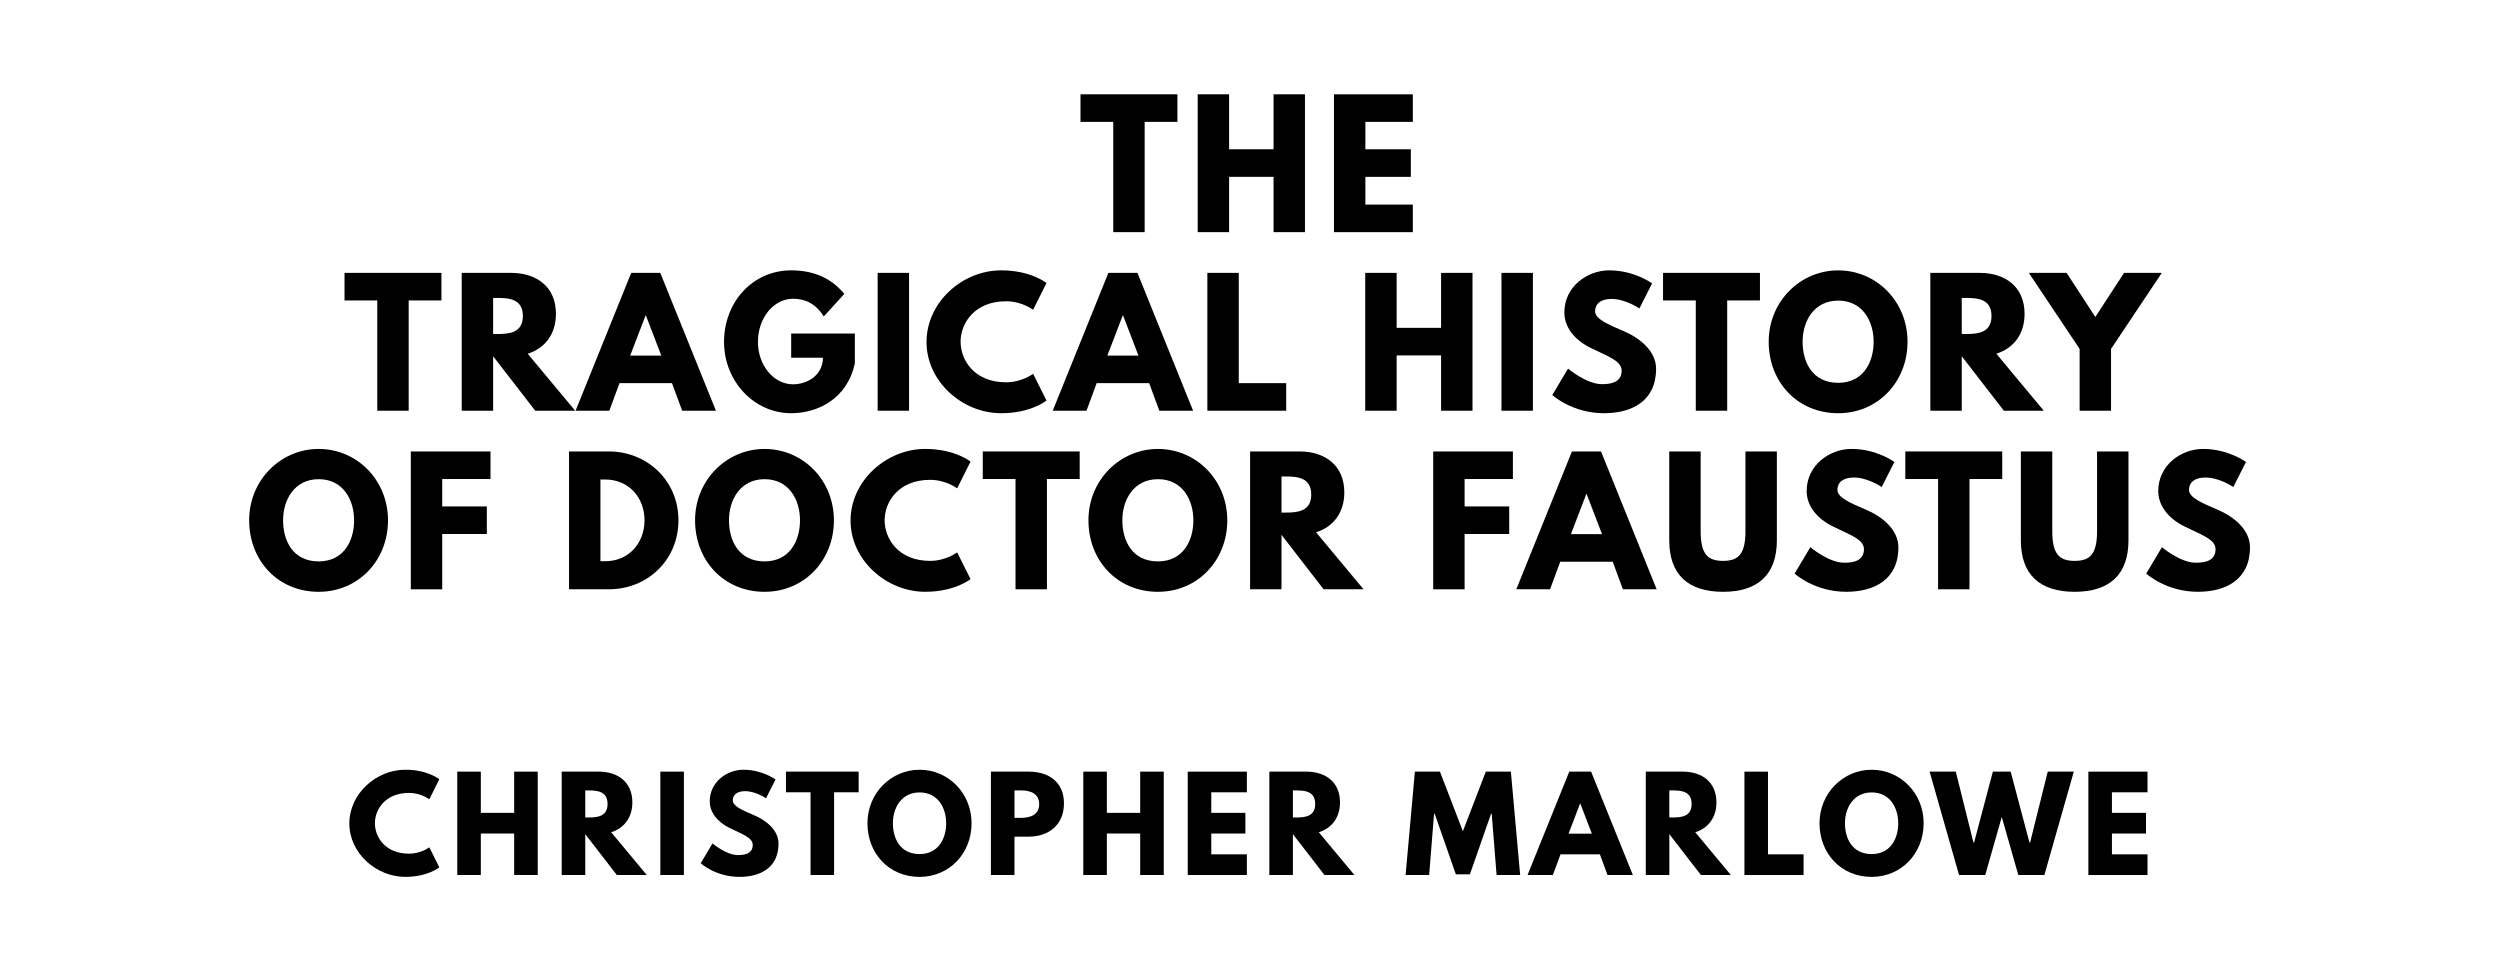
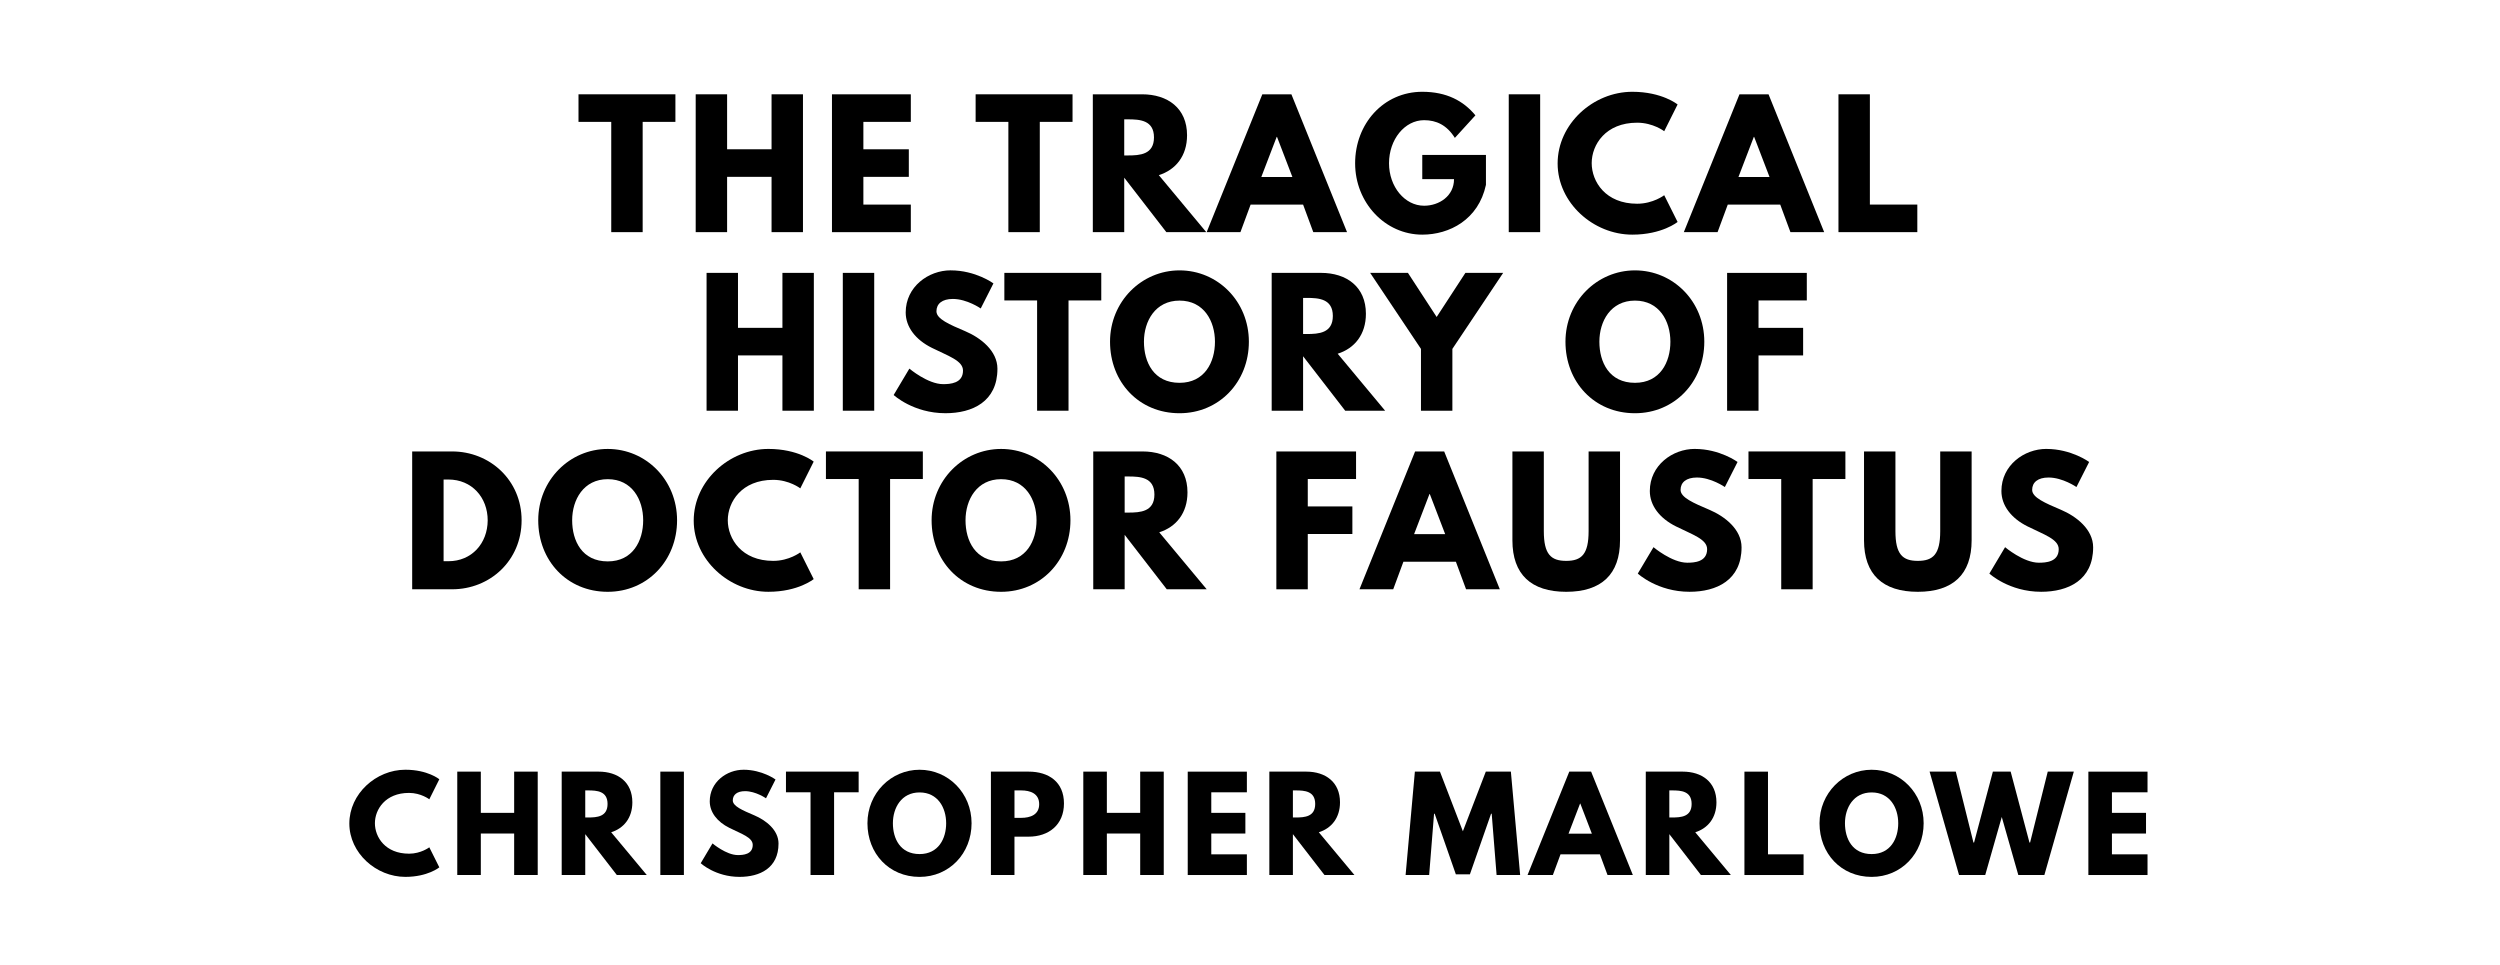
<svg xmlns="http://www.w3.org/2000/svg" version="1.1" viewBox="0 0 1400 540">
-   <g aria-label="THE">
-     <path d="M605.08,68.25l0.00-15.44l54.27,0.00l0.00,15.44l-18.34,0.00l0.00,61.75l-17.59,0.00l0.00-61.75l-18.34,0.00z" />
-     <path d="M688.30,99.03l0.00,30.97l-17.59,0.00l0.00-77.19l17.59,0.00l0.00,30.78l24.89,0.00l0.00-30.78l17.59,0.00l0.00,77.19l-17.59,0.00l0.00-30.97l-24.89,0.00z" />
-     <path d="M791.18,52.81l0.00,15.44l-26.57,0.00l0.00,15.35l25.45,0.00l0.00,15.44l-25.45,0.00l0.00,15.53l26.57,0.00l0.00,15.44l-44.16,0.00l0.00-77.19l44.16,0.00z" />
+   <g aria-label="THE TRAGICAL">
+     <path d="M323.96,68.25l0.00-15.44l54.27,0.00l0.00,15.44l-18.34,0.00l0.00,61.75l-17.59,0.00l0.00-61.75l-18.34,0.00z" />
+     <path d="M407.18,99.03l0.00,30.97l-17.59,0.00l0.00-77.19l17.59,0.00l0.00,30.78l24.89,0.00l0.00-30.78l17.59,0.00l0.00,77.19l-17.59,0.00l0.00-30.97l-24.89,0.00z" />
+     <path d="M510.06,52.81l0.00,15.44l-26.57,0.00l0.00,15.35l25.45,0.00l0.00,15.44l-25.45,0.00l0.00,15.53l26.57,0.00l0.00,15.44l-44.16,0.00l0.00-77.19l44.16,0.00z" />
+     <path d="M546.35,68.25l0.00-15.44l54.27,0.00l0.00,15.44l-18.34,0.00l0.00,61.75l-17.59,0.00l0.00-61.75l-18.34,0.00z" />
+     <path d="M611.98,52.81l27.60,0.00c14.32,0.00,25.17,7.77,25.17,22.92c0.00,11.60-6.36,19.37-15.81,22.36l26.57,31.91l-22.36,0.00l-23.58-30.50l0.00,30.50l-17.59,0.00l0.00-77.19z  M629.57,87.05l2.06,0.00c6.64,0.00,14.60-0.47,14.60-10.11s-7.95-10.11-14.60-10.11l-2.06,0.00l0.00,20.21z" />
+     <path d="M723.18,52.81l31.16,77.19l-18.90,0.00l-5.71-15.44l-29.38,0.00l-5.71,15.44l-18.90,0.00l31.16-77.19l16.28,0.00z  M723.74,99.12l-8.61-22.46l-0.19,0.00l-8.61,22.46l17.40,0.00z" />
+     <path d="M832.13,86.77l0.00,16.75c-4.21,19.56-20.49,27.88-35.65,27.88c-20.77,0.00-37.61-17.87-37.61-39.95c0.00-22.18,15.91-40.05,37.61-40.05c13.57,0.00,23.02,5.05,29.75,13.19l-11.51,12.63c-4.49-7.20-10.39-9.92-17.22-9.92c-10.85,0.00-19.65,10.76-19.65,24.14c0.00,13.10,8.80,23.77,19.65,23.77c8.42,0.00,16.75-5.43,16.75-14.88l-17.78,0.00l0.00-13.57l35.65,0.00z" />
+     <path d="M862.49,52.81l0.00,77.19l-17.59,0.00l0.00-77.19l17.59,0.00z" />
+     <path d="M916.80,114.09c8.98,0.00,15.16-4.77,15.16-4.77l7.49,14.97s-8.61,7.11-25.36,7.11c-21.80,0.00-41.82-17.78-41.82-39.86c0.00-22.18,19.93-40.14,41.82-40.14c16.75,0.00,25.36,7.11,25.36,7.11l-7.49,14.97s-6.18-4.77-15.16-4.77c-17.68,0.00-25.45,12.35-25.45,22.64c0.00,10.39,7.77,22.74,25.45,22.74z" />
+     <path d="M990.38,52.81l31.16,77.19l-18.90,0.00l-5.71-15.44l-29.38,0.00l-5.71,15.44l-18.90,0.00l31.16-77.19l16.28,0.00z  M990.94,99.12l-8.61-22.46l-0.19,0.00l-8.61,22.46l17.40,0.00z" />
+     <path d="M1047.13,52.81l0.00,61.75l26.57,0.00l0.00,15.44l-44.16,0.00l0.00-77.19l17.59,0.00z" />
  </g>
-   <g aria-label="TRAGICAL HISTORY">
-     <path d="M192.93,168.25l0.00-15.44l54.27,0.00l0.00,15.44l-18.34,0.00l0.00,61.75l-17.59,0.00l0.00-61.75l-18.34,0.00z" />
-     <path d="M258.56,152.81l27.60,0.00c14.32,0.00,25.17,7.77,25.17,22.92c0.00,11.60-6.36,19.37-15.81,22.36l26.57,31.91l-22.36,0.00l-23.58-30.50l0.00,30.50l-17.59,0.00l0.00-77.19z  M276.15,187.05l2.06,0.00c6.64,0.00,14.60-0.47,14.60-10.11s-7.95-10.11-14.60-10.11l-2.06,0.00l0.00,20.21z" />
-     <path d="M369.76,152.81l31.16,77.19l-18.90,0.00l-5.71-15.44l-29.38,0.00l-5.71,15.44l-18.90,0.00l31.16-77.19l16.28,0.00z  M370.32,199.12l-8.61-22.46l-0.19,0.00l-8.61,22.46l17.40,0.00z" />
-     <path d="M478.72,186.77l0.00,16.75c-4.21,19.56-20.49,27.88-35.65,27.88c-20.77,0.00-37.61-17.87-37.61-39.95c0.00-22.18,15.91-40.05,37.61-40.05c13.57,0.00,23.02,5.05,29.75,13.19l-11.51,12.63c-4.49-7.20-10.39-9.92-17.22-9.92c-10.85,0.00-19.65,10.76-19.65,24.14c0.00,13.10,8.80,23.77,19.65,23.77c8.42,0.00,16.75-5.43,16.75-14.88l-17.78,0.00l0.00-13.57l35.65,0.00z" />
-     <path d="M509.07,152.81l0.00,77.19l-17.59,0.00l0.00-77.19l17.59,0.00z" />
-     <path d="M563.38,214.09c8.98,0.00,15.16-4.77,15.16-4.77l7.49,14.97s-8.61,7.11-25.36,7.11c-21.80,0.00-41.82-17.78-41.82-39.86c0.00-22.18,19.93-40.14,41.82-40.14c16.75,0.00,25.36,7.11,25.36,7.11l-7.49,14.97s-6.18-4.77-15.16-4.77c-17.68,0.00-25.45,12.35-25.45,22.64c0.00,10.39,7.77,22.74,25.45,22.74z" />
-     <path d="M636.97,152.81l31.16,77.19l-18.90,0.00l-5.71-15.44l-29.38,0.00l-5.71,15.44l-18.90,0.00l31.16-77.19l16.28,0.00z  M637.53,199.12l-8.61-22.46l-0.19,0.00l-8.61,22.46l17.40,0.00z" />
-     <path d="M693.71,152.81l0.00,61.75l26.57,0.00l0.00,15.44l-44.16,0.00l0.00-77.19l17.59,0.00z" />
-     <path d="M782.12,199.03l0.00,30.97l-17.59,0.00l0.00-77.19l17.59,0.00l0.00,30.78l24.89,0.00l0.00-30.78l17.59,0.00l0.00,77.19l-17.59,0.00l0.00-30.97l-24.89,0.00z" />
-     <path d="M858.42,152.81l0.00,77.19l-17.59,0.00l0.00-77.19l17.59,0.00z" />
-     <path d="M901.22,151.40c14.04,0.00,23.95,7.30,23.95,7.30l-7.11,14.04s-7.67-5.33-15.63-5.33c-5.99,0.00-9.17,2.71-9.17,6.92c0.00,4.30,7.30,7.39,16.09,11.13c8.61,3.65,18.06,10.95,18.06,21.05c0.00,18.43-14.04,24.89-29.10,24.89c-18.06,0.00-29.01-10.20-29.01-10.20l8.80-14.78s10.29,8.70,18.90,8.70c3.84,0.00,11.13-0.37,11.13-7.58c0.00-5.61-8.23-8.14-17.40-12.73c-9.26-4.58-14.69-11.79-14.69-19.84c0.00-14.41,12.73-23.58,25.17-23.58z" />
-     <path d="M931.30,168.25l0.00-15.44l54.27,0.00l0.00,15.44l-18.34,0.00l0.00,61.75l-17.59,0.00l0.00-61.75l-18.34,0.00z" />
-     <path d="M990.47,191.36c0.00-22.55,17.68-39.95,38.92-39.95c21.43,0.00,38.83,17.40,38.83,39.95s-16.65,40.05-38.83,40.05c-22.83,0.00-38.92-17.50-38.92-40.05z  M1009.46,191.36c0.00,11.51,5.52,23.02,19.93,23.02c14.04,0.00,19.84-11.51,19.84-23.02s-6.18-23.02-19.84-23.02c-13.57,0.00-19.93,11.51-19.93,23.02z" />
-     <path d="M1080.99,152.81l27.60,0.00c14.32,0.00,25.17,7.77,25.17,22.92c0.00,11.60-6.36,19.37-15.81,22.36l26.57,31.91l-22.36,0.00l-23.58-30.50l0.00,30.50l-17.59,0.00l0.00-77.19z  M1098.58,187.05l2.06,0.00c6.64,0.00,14.60-0.47,14.60-10.11s-7.95-10.11-14.60-10.11l-2.06,0.00l0.00,20.21z" />
-     <path d="M1136.14,152.81l21.15,0.00l16.09,24.70l16.09-24.70l21.15,0.00l-28.44,42.57l0.00,34.62l-17.59,0.00l0.00-34.62z" />
+   <g aria-label="HISTORY OF">
+     <path d="M413.27,199.03l0.00,30.97l-17.59,0.00l0.00-77.19l17.59,0.00l0.00,30.78l24.89,0.00l0.00-30.78l17.59,0.00l0.00,77.19l-17.59,0.00l0.00-30.97l-24.89,0.00z" />
+     <path d="M489.56,152.81l0.00,77.19l-17.59,0.00l0.00-77.19l17.59,0.00z" />
+     <path d="M532.37,151.40c14.04,0.00,23.95,7.30,23.95,7.30l-7.11,14.04s-7.67-5.33-15.63-5.33c-5.99,0.00-9.17,2.71-9.17,6.92c0.00,4.30,7.30,7.39,16.09,11.13c8.61,3.65,18.06,10.95,18.06,21.05c0.00,18.43-14.04,24.89-29.10,24.89c-18.06,0.00-29.01-10.20-29.01-10.20l8.80-14.78s10.29,8.70,18.90,8.70c3.84,0.00,11.13-0.37,11.13-7.58c0.00-5.61-8.23-8.14-17.40-12.73c-9.26-4.58-14.69-11.79-14.69-19.84c0.00-14.41,12.73-23.58,25.17-23.58z" />
+     <path d="M562.44,168.25l0.00-15.44l54.27,0.00l0.00,15.44l-18.34,0.00l0.00,61.75l-17.59,0.00l0.00-61.75l-18.34,0.00z" />
+     <path d="M621.62,191.36c0.00-22.55,17.68-39.95,38.92-39.95c21.43,0.00,38.83,17.40,38.83,39.95s-16.65,40.05-38.83,40.05c-22.83,0.00-38.92-17.50-38.92-40.05z  M640.61,191.36c0.00,11.51,5.52,23.02,19.93,23.02c14.04,0.00,19.84-11.51,19.84-23.02s-6.18-23.02-19.84-23.02c-13.57,0.00-19.93,11.51-19.93,23.02z" />
+     <path d="M712.14,152.81l27.60,0.00c14.32,0.00,25.17,7.77,25.17,22.92c0.00,11.60-6.36,19.37-15.81,22.36l26.57,31.91l-22.36,0.00l-23.58-30.50l0.00,30.50l-17.59,0.00l0.00-77.19z  M729.73,187.05l2.06,0.00c6.64,0.00,14.60-0.47,14.60-10.11s-7.95-10.11-14.60-10.11l-2.06,0.00l0.00,20.21z" />
+     <path d="M767.29,152.81l21.15,0.00l16.09,24.70l16.09-24.70l21.15,0.00l-28.44,42.57l0.00,34.62l-17.59,0.00l0.00-34.62z" />
+     <path d="M876.66,191.36c0.00-22.55,17.68-39.95,38.92-39.95c21.43,0.00,38.83,17.40,38.83,39.95s-16.65,40.05-38.83,40.05c-22.83,0.00-38.92-17.50-38.92-40.05z  M895.65,191.36c0.00,11.51,5.52,23.02,19.93,23.02c14.04,0.00,19.84-11.51,19.84-23.02s-6.18-23.02-19.84-23.02c-13.57,0.00-19.93,11.51-19.93,23.02z" />
+     <path d="M1011.81,152.81l0.00,15.44l-27.04,0.00l0.00,15.35l24.98,0.00l0.00,15.44l-24.98,0.00l0.00,30.97l-17.59,0.00l0.00-77.19l44.63,0.00z" />
  </g>
-   <g aria-label="OF DOCTOR FAUSTUS">
-     <path d="M139.53,291.36c0.00-22.55,17.68-39.95,38.92-39.95c21.43,0.00,38.83,17.40,38.83,39.95s-16.65,40.05-38.83,40.05c-22.83,0.00-38.92-17.50-38.92-40.05z  M158.53,291.36c0.00,11.51,5.52,23.02,19.93,23.02c14.04,0.00,19.84-11.51,19.84-23.02s-6.18-23.02-19.84-23.02c-13.57,0.00-19.93,11.51-19.93,23.02z" />
-     <path d="M274.68,252.81l0.00,15.44l-27.04,0.00l0.00,15.35l24.98,0.00l0.00,15.44l-24.98,0.00l0.00,30.97l-17.59,0.00l0.00-77.19l44.63,0.00z" />
-     <path d="M318.65,252.81l22.36,0.00c21.15,0.00,38.92,16.09,38.92,38.55c0.00,22.55-17.68,38.64-38.92,38.64l-22.36,0.00l0.00-77.19z  M336.24,314.28l2.71,0.00c13.01,0.00,21.89-9.92,21.99-22.83c0.00-12.91-8.89-22.92-21.99-22.92l-2.71,0.00l0.00,45.75z" />
-     <path d="M389.24,291.36c0.00-22.55,17.68-39.95,38.92-39.95c21.43,0.00,38.83,17.40,38.83,39.95s-16.65,40.05-38.83,40.05c-22.83,0.00-38.92-17.50-38.92-40.05z  M408.23,291.36c0.00,11.51,5.52,23.02,19.93,23.02c14.04,0.00,19.84-11.51,19.84-23.02s-6.18-23.02-19.84-23.02c-13.57,0.00-19.93,11.51-19.93,23.02z" />
-     <path d="M520.84,314.09c8.98,0.00,15.16-4.77,15.16-4.77l7.49,14.97s-8.61,7.11-25.36,7.11c-21.80,0.00-41.82-17.78-41.82-39.86c0.00-22.18,19.93-40.14,41.82-40.14c16.75,0.00,25.36,7.11,25.36,7.11l-7.49,14.97s-6.18-4.77-15.16-4.77c-17.68,0.00-25.45,12.35-25.45,22.64c0.00,10.39,7.77,22.74,25.45,22.74z" />
-     <path d="M550.35,268.25l0.00-15.44l54.27,0.00l0.00,15.44l-18.34,0.00l0.00,61.75l-17.59,0.00l0.00-61.75l-18.34,0.00z" />
-     <path d="M609.53,291.36c0.00-22.55,17.68-39.95,38.92-39.95c21.43,0.00,38.83,17.40,38.83,39.95s-16.65,40.05-38.83,40.05c-22.83,0.00-38.92-17.50-38.92-40.05z  M628.52,291.36c0.00,11.51,5.52,23.02,19.93,23.02c14.04,0.00,19.84-11.51,19.84-23.02s-6.18-23.02-19.84-23.02c-13.57,0.00-19.93,11.51-19.93,23.02z" />
-     <path d="M700.05,252.81l27.60,0.00c14.32,0.00,25.17,7.77,25.17,22.92c0.00,11.60-6.36,19.37-15.81,22.36l26.57,31.91l-22.36,0.00l-23.58-30.50l0.00,30.50l-17.59,0.00l0.00-77.19z  M717.64,287.05l2.06,0.00c6.64,0.00,14.60-0.47,14.60-10.11s-7.95-10.11-14.60-10.11l-2.06,0.00l0.00,20.21z" />
-     <path d="M847.22,252.81l0.00,15.44l-27.04,0.00l0.00,15.35l24.98,0.00l0.00,15.44l-24.98,0.00l0.00,30.97l-17.59,0.00l0.00-77.19l44.63,0.00z" />
-     <path d="M896.57,252.81l31.16,77.19l-18.90,0.00l-5.71-15.44l-29.38,0.00l-5.71,15.44l-18.90,0.00l31.16-77.19l16.28,0.00z  M897.13,299.12l-8.61-22.46l-0.19,0.00l-8.61,22.46l17.40,0.00z" />
-     <path d="M995.04,252.81l0.00,49.78c0.00,19.09-10.48,28.82-30.13,28.82s-30.13-9.73-30.13-28.82l0.00-49.78l17.59,0.00l0.00,44.63c0.00,12.91,3.93,16.65,12.54,16.65s12.54-3.74,12.54-16.65l0.00-44.63l17.59,0.00z" />
-     <path d="M1036.91,251.40c14.04,0.00,23.95,7.30,23.95,7.30l-7.11,14.04s-7.67-5.33-15.63-5.33c-5.99,0.00-9.17,2.71-9.17,6.92c0.00,4.30,7.30,7.39,16.09,11.13c8.61,3.65,18.06,10.95,18.06,21.05c0.00,18.43-14.04,24.89-29.10,24.89c-18.06,0.00-29.01-10.20-29.01-10.20l8.80-14.78s10.29,8.70,18.90,8.70c3.84,0.00,11.13-0.37,11.13-7.58c0.00-5.61-8.23-8.14-17.40-12.73c-9.26-4.58-14.69-11.79-14.69-19.84c0.00-14.41,12.73-23.58,25.17-23.58z" />
-     <path d="M1066.98,268.25l0.00-15.44l54.27,0.00l0.00,15.44l-18.34,0.00l0.00,61.75l-17.59,0.00l0.00-61.75l-18.34,0.00z" />
-     <path d="M1191.94,252.81l0.00,49.78c0.00,19.09-10.48,28.82-30.13,28.82s-30.13-9.73-30.13-28.82l0.00-49.78l17.59,0.00l0.00,44.63c0.00,12.91,3.93,16.65,12.54,16.65s12.54-3.74,12.54-16.65l0.00-44.63l17.59,0.00z" />
-     <path d="M1233.80,251.40c14.04,0.00,23.95,7.30,23.95,7.30l-7.11,14.04s-7.67-5.33-15.63-5.33c-5.99,0.00-9.17,2.71-9.17,6.92c0.00,4.30,7.30,7.39,16.09,11.13c8.61,3.65,18.06,10.95,18.06,21.05c0.00,18.43-14.04,24.89-29.10,24.89c-18.06,0.00-29.01-10.20-29.01-10.20l8.80-14.78s10.29,8.70,18.90,8.70c3.84,0.00,11.13-0.37,11.13-7.58c0.00-5.61-8.23-8.14-17.40-12.73c-9.26-4.58-14.69-11.79-14.69-19.84c0.00-14.41,12.73-23.58,25.17-23.58z" />
+   <g aria-label="DOCTOR FAUSTUS">
+     <path d="M230.82,252.81l22.36,0.00c21.15,0.00,38.92,16.09,38.92,38.55c0.00,22.55-17.68,38.64-38.92,38.64l-22.36,0.00l0.00-77.19z  M248.41,314.28l2.71,0.00c13.01,0.00,21.89-9.92,21.99-22.83c0.00-12.91-8.89-22.92-21.99-22.92l-2.71,0.00l0.00,45.75z" />
+     <path d="M301.41,291.36c0.00-22.55,17.68-39.95,38.92-39.95c21.43,0.00,38.83,17.40,38.83,39.95s-16.65,40.05-38.83,40.05c-22.83,0.00-38.92-17.50-38.92-40.05z  M320.41,291.36c0.00,11.51,5.52,23.02,19.93,23.02c14.04,0.00,19.84-11.51,19.84-23.02s-6.18-23.02-19.84-23.02c-13.57,0.00-19.93,11.51-19.93,23.02z" />
+     <path d="M433.01,314.09c8.98,0.00,15.16-4.77,15.16-4.77l7.49,14.97s-8.61,7.11-25.36,7.11c-21.80,0.00-41.82-17.78-41.82-39.86c0.00-22.18,19.93-40.14,41.82-40.14c16.75,0.00,25.36,7.11,25.36,7.11l-7.49,14.97s-6.18-4.77-15.16-4.77c-17.68,0.00-25.45,12.35-25.45,22.64c0.00,10.39,7.77,22.74,25.45,22.74z" />
+     <path d="M462.52,268.25l0.00-15.44l54.27,0.00l0.00,15.44l-18.34,0.00l0.00,61.75l-17.59,0.00l0.00-61.75l-18.34,0.00z" />
+     <path d="M521.70,291.36c0.00-22.55,17.68-39.95,38.92-39.95c21.43,0.00,38.83,17.40,38.83,39.95s-16.65,40.05-38.83,40.05c-22.83,0.00-38.92-17.50-38.92-40.05z  M540.69,291.36c0.00,11.51,5.52,23.02,19.93,23.02c14.04,0.00,19.84-11.51,19.84-23.02s-6.18-23.02-19.84-23.02c-13.57,0.00-19.93,11.51-19.93,23.02z" />
+     <path d="M612.22,252.81l27.60,0.00c14.32,0.00,25.17,7.77,25.17,22.92c0.00,11.60-6.36,19.37-15.81,22.36l26.57,31.91l-22.36,0.00l-23.58-30.50l0.00,30.50l-17.59,0.00l0.00-77.19z  M629.81,287.05l2.06,0.00c6.64,0.00,14.60-0.47,14.60-10.11s-7.95-10.11-14.60-10.11l-2.06,0.00l0.00,20.21z" />
+     <path d="M759.39,252.81l0.00,15.44l-27.04,0.00l0.00,15.35l24.98,0.00l0.00,15.44l-24.98,0.00l0.00,30.97l-17.59,0.00l0.00-77.19l44.63,0.00z" />
+     <path d="M808.74,252.81l31.16,77.19l-18.90,0.00l-5.71-15.44l-29.38,0.00l-5.71,15.44l-18.90,0.00l31.16-77.19l16.28,0.00z  M809.30,299.12l-8.61-22.46l-0.19,0.00l-8.61,22.46l17.40,0.00z" />
+     <path d="M907.21,252.81l0.00,49.78c0.00,19.09-10.48,28.82-30.13,28.82s-30.13-9.73-30.13-28.82l0.00-49.78l17.59,0.00l0.00,44.63c0.00,12.91,3.93,16.65,12.54,16.65s12.54-3.74,12.54-16.65l0.00-44.63l17.59,0.00z" />
+     <path d="M949.08,251.40c14.04,0.00,23.95,7.30,23.95,7.30l-7.11,14.04s-7.67-5.33-15.63-5.33c-5.99,0.00-9.17,2.71-9.17,6.92c0.00,4.30,7.30,7.39,16.09,11.13c8.61,3.65,18.06,10.95,18.06,21.05c0.00,18.43-14.04,24.89-29.10,24.89c-18.06,0.00-29.01-10.20-29.01-10.20l8.80-14.78s10.29,8.70,18.90,8.70c3.84,0.00,11.13-0.37,11.13-7.58c0.00-5.61-8.23-8.14-17.40-12.73c-9.26-4.58-14.69-11.79-14.69-19.84c0.00-14.41,12.73-23.58,25.17-23.58z" />
+     <path d="M979.15,268.25l0.00-15.44l54.27,0.00l0.00,15.44l-18.34,0.00l0.00,61.75l-17.59,0.00l0.00-61.75l-18.34,0.00z" />
+     <path d="M1104.11,252.81l0.00,49.78c0.00,19.09-10.48,28.82-30.13,28.82s-30.13-9.73-30.13-28.82l0.00-49.78l17.59,0.00l0.00,44.63c0.00,12.91,3.93,16.65,12.54,16.65s12.54-3.74,12.54-16.65l0.00-44.63l17.59,0.00z" />
+     <path d="M1145.97,251.40c14.04,0.00,23.95,7.30,23.95,7.30l-7.11,14.04s-7.67-5.33-15.63-5.33c-5.99,0.00-9.17,2.71-9.17,6.92c0.00,4.30,7.30,7.39,16.09,11.13c8.61,3.65,18.06,10.95,18.06,21.05c0.00,18.43-14.04,24.89-29.10,24.89c-18.06,0.00-29.01-10.20-29.01-10.20l8.80-14.78s10.29,8.70,18.90,8.70c3.84,0.00,11.13-0.37,11.13-7.58c0.00-5.61-8.23-8.14-17.40-12.73c-9.26-4.58-14.69-11.79-14.69-19.84c0.00-14.41,12.73-23.58,25.17-23.58z" />
  </g>
  <g aria-label="CHRISTOPHER MARLOWE">
    <path d="M229.04,478.07c6.74,0.00,11.37-3.58,11.37-3.58l5.61,11.23s-6.46,5.33-19.02,5.33c-16.35,0.00-31.37-13.33-31.37-29.89c0.00-16.63,14.95-30.11,31.37-30.11c12.56,0.00,19.02,5.33,19.02,5.33l-5.61,11.23s-4.63-3.58-11.37-3.58c-13.26,0.00-19.09,9.26-19.09,16.98c0.00,7.79,5.82,17.05,19.09,17.05z" />
    <path d="M269.26,466.77l0.00,23.23l-13.19,0.00l0.00-57.89l13.19,0.00l0.00,23.09l18.67,0.00l0.00-23.09l13.19,0.00l0.00,57.89l-13.19,0.00l0.00-23.23l-18.67,0.00z" />
    <path d="M314.54,432.11l20.70,0.00c10.74,0.00,18.88,5.82,18.88,17.19c0.00,8.70-4.77,14.53-11.86,16.77l19.93,23.93l-16.77,0.00l-17.68-22.88l0.00,22.88l-13.19,0.00l0.00-57.89z  M327.74,457.79l1.54,0.00c4.98,0.00,10.95-0.35,10.95-7.58s-5.96-7.58-10.95-7.58l-1.54,0.00l0.00,15.16z" />
    <path d="M382.98,432.11l0.00,57.89l-13.19,0.00l0.00-57.89l13.19,0.00z" />
    <path d="M416.33,431.05c10.53,0.00,17.96,5.47,17.96,5.47l-5.33,10.53s-5.75-4.00-11.72-4.00c-4.49,0.00-6.88,2.04-6.88,5.19c0.00,3.23,5.47,5.54,12.07,8.35c6.46,2.74,13.54,8.21,13.54,15.79c0.00,13.82-10.53,18.67-21.82,18.67c-13.54,0.00-21.75-7.65-21.75-7.65l6.60-11.09s7.72,6.53,14.18,6.53c2.88,0.00,8.35-0.28,8.35-5.68c0.00-4.21-6.18-6.11-13.05-9.54c-6.95-3.44-11.02-8.84-11.02-14.88c0.00-10.81,9.54-17.68,18.88-17.68z" />
    <path d="M440.14,443.68l0.00-11.58l40.70,0.00l0.00,11.58l-13.75,0.00l0.00,46.32l-13.19,0.00l0.00-46.32l-13.75,0.00z" />
    <path d="M485.77,461.02c0.00-16.91,13.26-29.96,29.19-29.96c16.07,0.00,29.12,13.05,29.12,29.96s-12.49,30.04-29.12,30.04c-17.12,0.00-29.19-13.12-29.19-30.04z  M500.02,461.02c0.00,8.63,4.14,17.26,14.95,17.26c10.53,0.00,14.88-8.63,14.88-17.26s-4.63-17.26-14.88-17.26c-10.18,0.00-14.95,8.63-14.95,17.26z" />
    <path d="M554.91,432.11l21.12,0.00c11.30,0.00,19.79,5.82,19.79,17.82c0.00,11.93-8.49,18.60-19.79,18.60l-7.93,0.00l0.00,21.47l-13.19,0.00l0.00-57.89z  M568.11,458.00l3.72,0.00c5.19,0.00,10.11-1.75,10.11-7.65c0.00-5.96-4.91-7.72-10.11-7.72l-3.72,0.00l0.00,15.37z" />
    <path d="M619.84,466.77l0.00,23.23l-13.19,0.00l0.00-57.89l13.19,0.00l0.00,23.09l18.67,0.00l0.00-23.09l13.19,0.00l0.00,57.89l-13.19,0.00l0.00-23.23l-18.67,0.00z" />
    <path d="M698.25,432.11l0.00,11.58l-19.93,0.00l0.00,11.51l19.09,0.00l0.00,11.58l-19.09,0.00l0.00,11.65l19.93,0.00l0.00,11.58l-33.12,0.00l0.00-57.89l33.12,0.00z" />
    <path d="M710.82,432.11l20.70,0.00c10.74,0.00,18.88,5.82,18.88,17.19c0.00,8.70-4.77,14.53-11.86,16.77l19.93,23.93l-16.77,0.00l-17.68-22.88l0.00,22.88l-13.19,0.00l0.00-57.89z  M724.02,457.79l1.54,0.00c4.98,0.00,10.95-0.35,10.95-7.58s-5.96-7.58-10.95-7.58l-1.54,0.00l0.00,15.16z" />
    <path d="M838.09,490.00l-2.74-34.32l-0.35,0.00l-11.86,33.96l-7.86,0.00l-11.86-33.96l-0.35,0.00l-2.74,34.32l-13.19,0.00l5.19-57.89l14.04,0.00l12.84,33.40l12.84-33.40l14.04,0.00l5.19,57.89l-13.19,0.00z" />
    <path d="M891.02,432.11l23.37,57.89l-14.18,0.00l-4.28-11.58l-22.04,0.00l-4.28,11.58l-14.18,0.00l23.37-57.89l12.21,0.00z  M891.44,466.84l-6.46-16.84l-0.14,0.00l-6.46,16.84l13.05,0.00z" />
    <path d="M921.63,432.11l20.70,0.00c10.74,0.00,18.88,5.82,18.88,17.19c0.00,8.70-4.77,14.53-11.86,16.77l19.93,23.93l-16.77,0.00l-17.68-22.88l0.00,22.88l-13.19,0.00l0.00-57.89z  M934.82,457.79l1.54,0.00c4.98,0.00,10.95-0.35,10.95-7.58s-5.96-7.58-10.95-7.58l-1.54,0.00l0.00,15.16z" />
    <path d="M990.07,432.11l0.00,46.32l19.93,0.00l0.00,11.58l-33.12,0.00l0.00-57.89l13.19,0.00z" />
    <path d="M1018.93,461.02c0.00-16.91,13.26-29.96,29.19-29.96c16.07,0.00,29.12,13.05,29.12,29.96s-12.49,30.04-29.12,30.04c-17.12,0.00-29.19-13.12-29.19-30.04z  M1033.18,461.02c0.00,8.63,4.14,17.26,14.95,17.26c10.53,0.00,14.88-8.63,14.88-17.26s-4.63-17.26-14.88-17.26c-10.18,0.00-14.95,8.63-14.95,17.26z" />
    <path d="M1130.25,490.00l-9.26-32.49l-9.26,32.49l-14.67,0.00l-16.49-57.89l14.67,0.00l9.89,39.72l0.35,0.00l10.53-39.72l9.96,0.00l10.53,39.72l0.35,0.00l9.89-39.72l14.60,0.00l-16.49,57.89l-14.60,0.00z" />
    <path d="M1202.61,432.11l0.00,11.58l-19.93,0.00l0.00,11.51l19.09,0.00l0.00,11.58l-19.09,0.00l0.00,11.65l19.93,0.00l0.00,11.58l-33.12,0.00l0.00-57.89l33.12,0.00z" />
  </g>
</svg>
